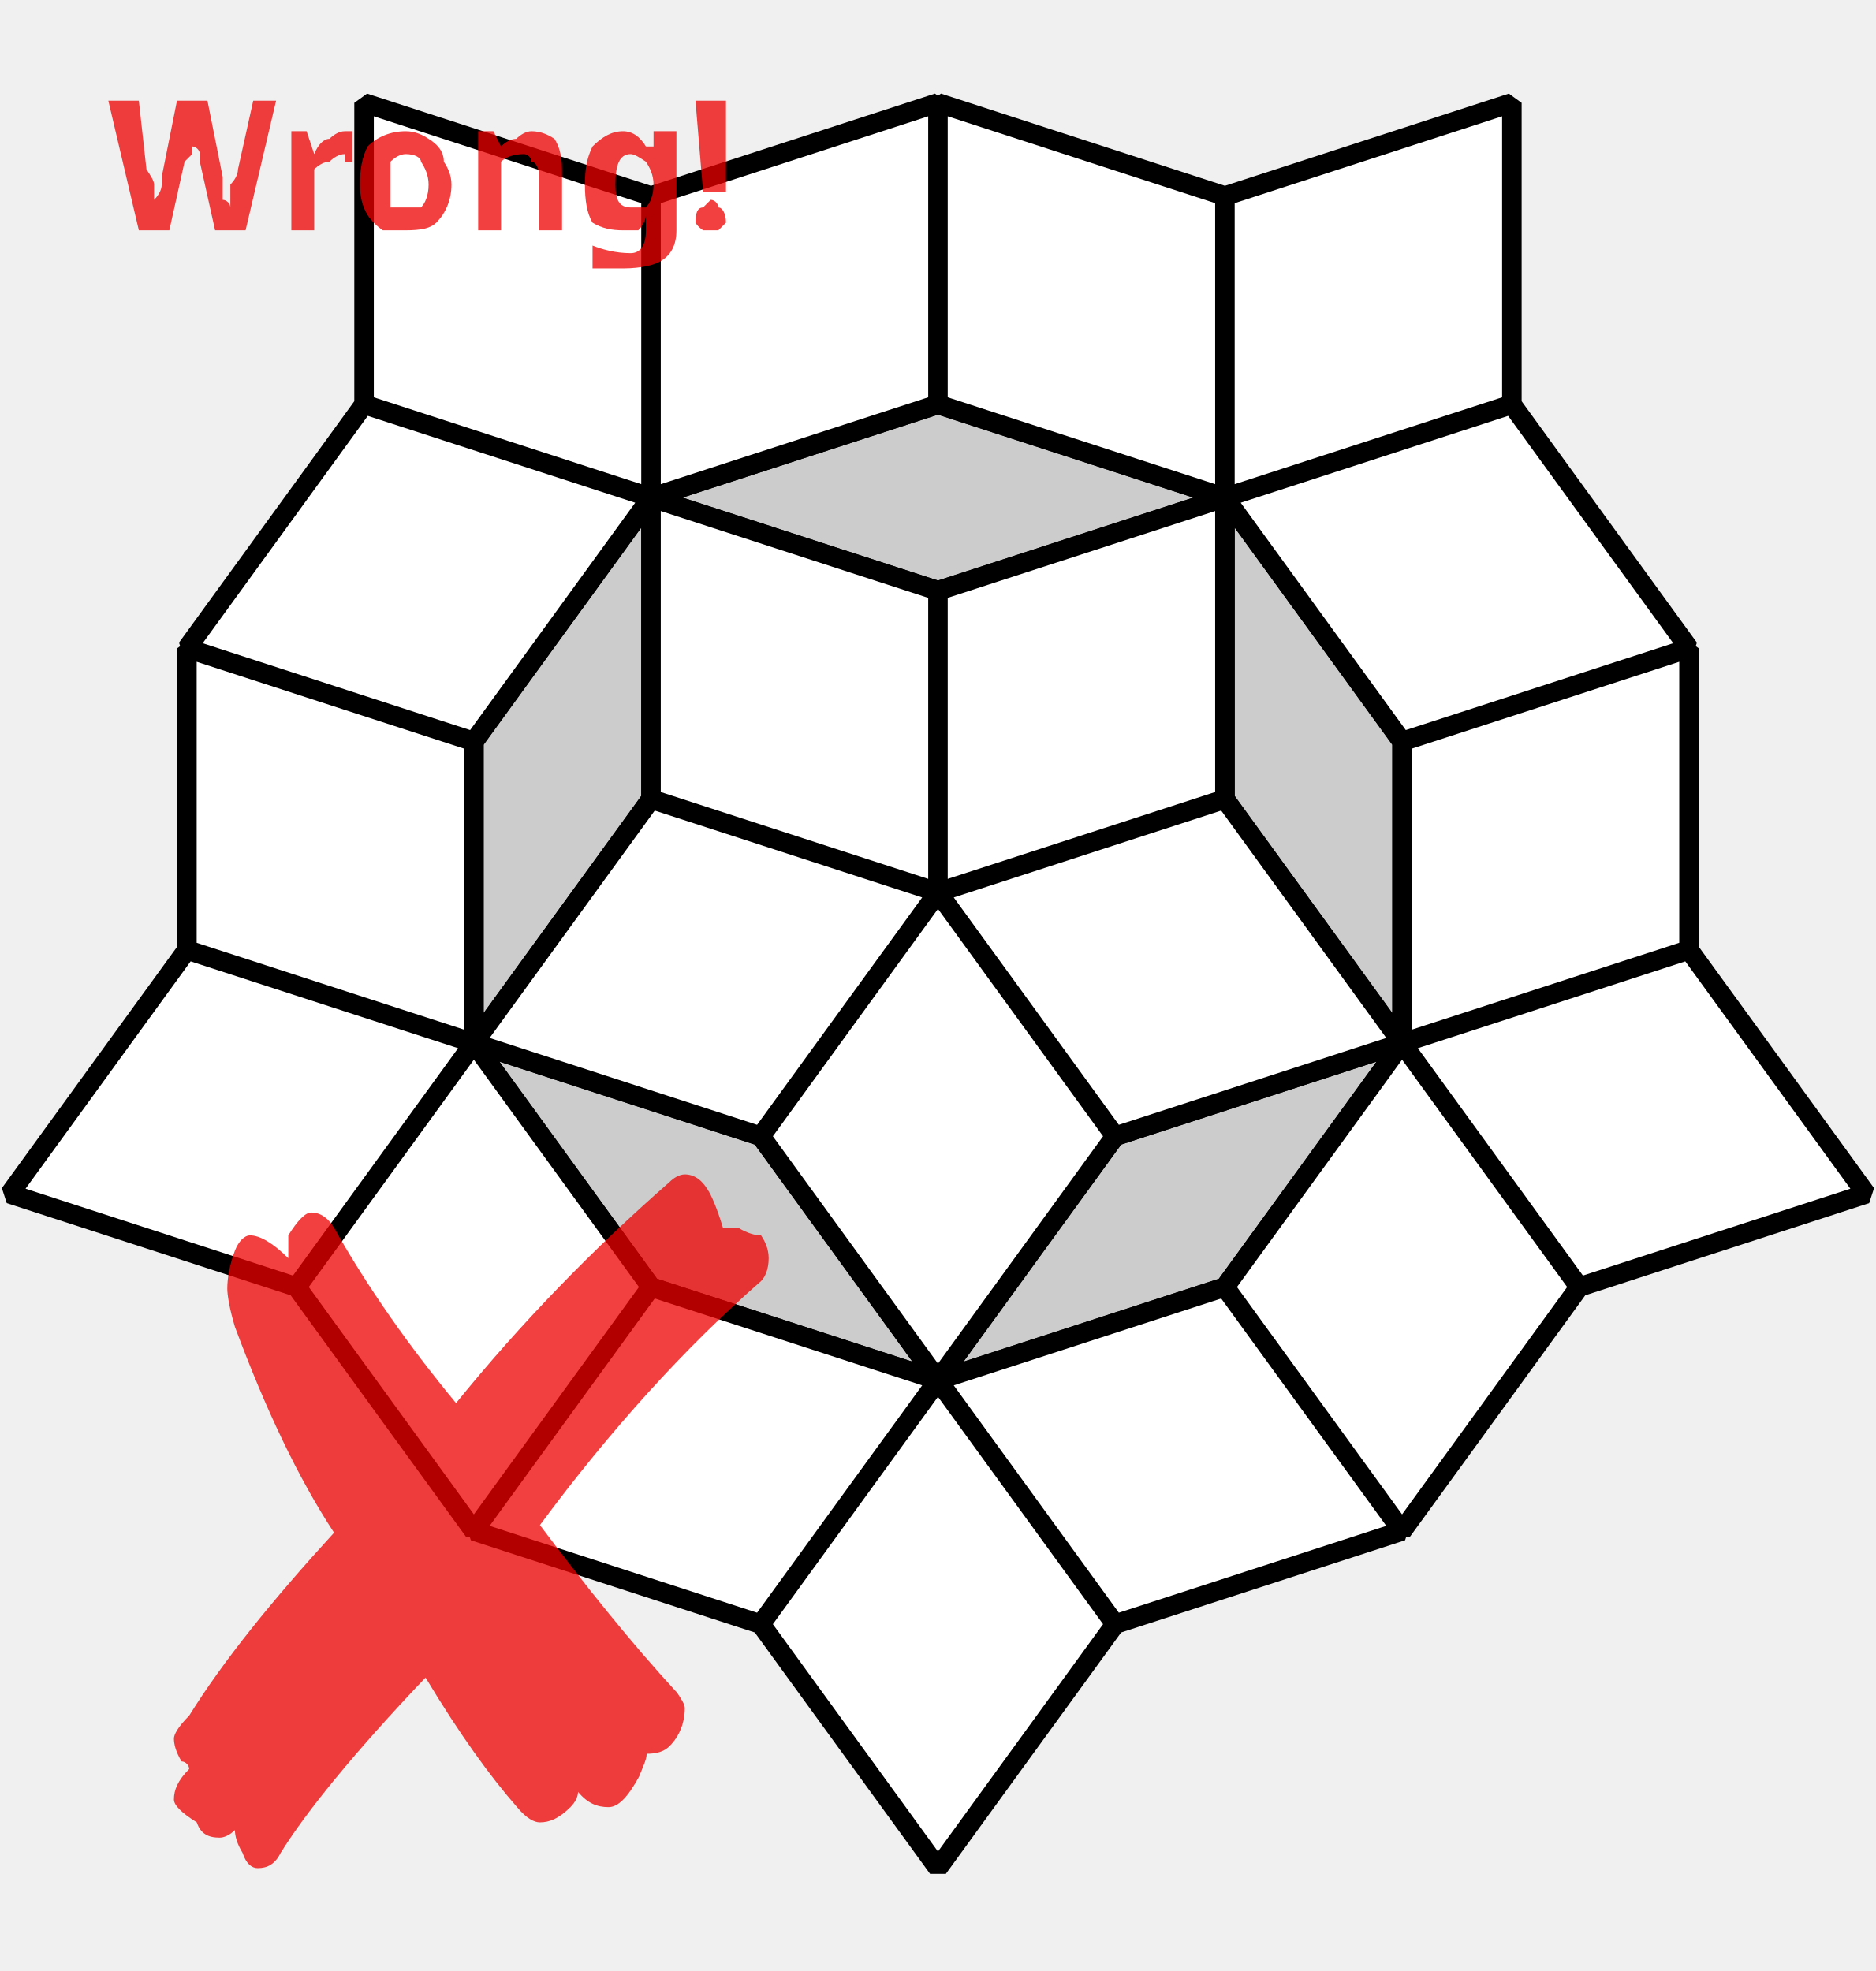
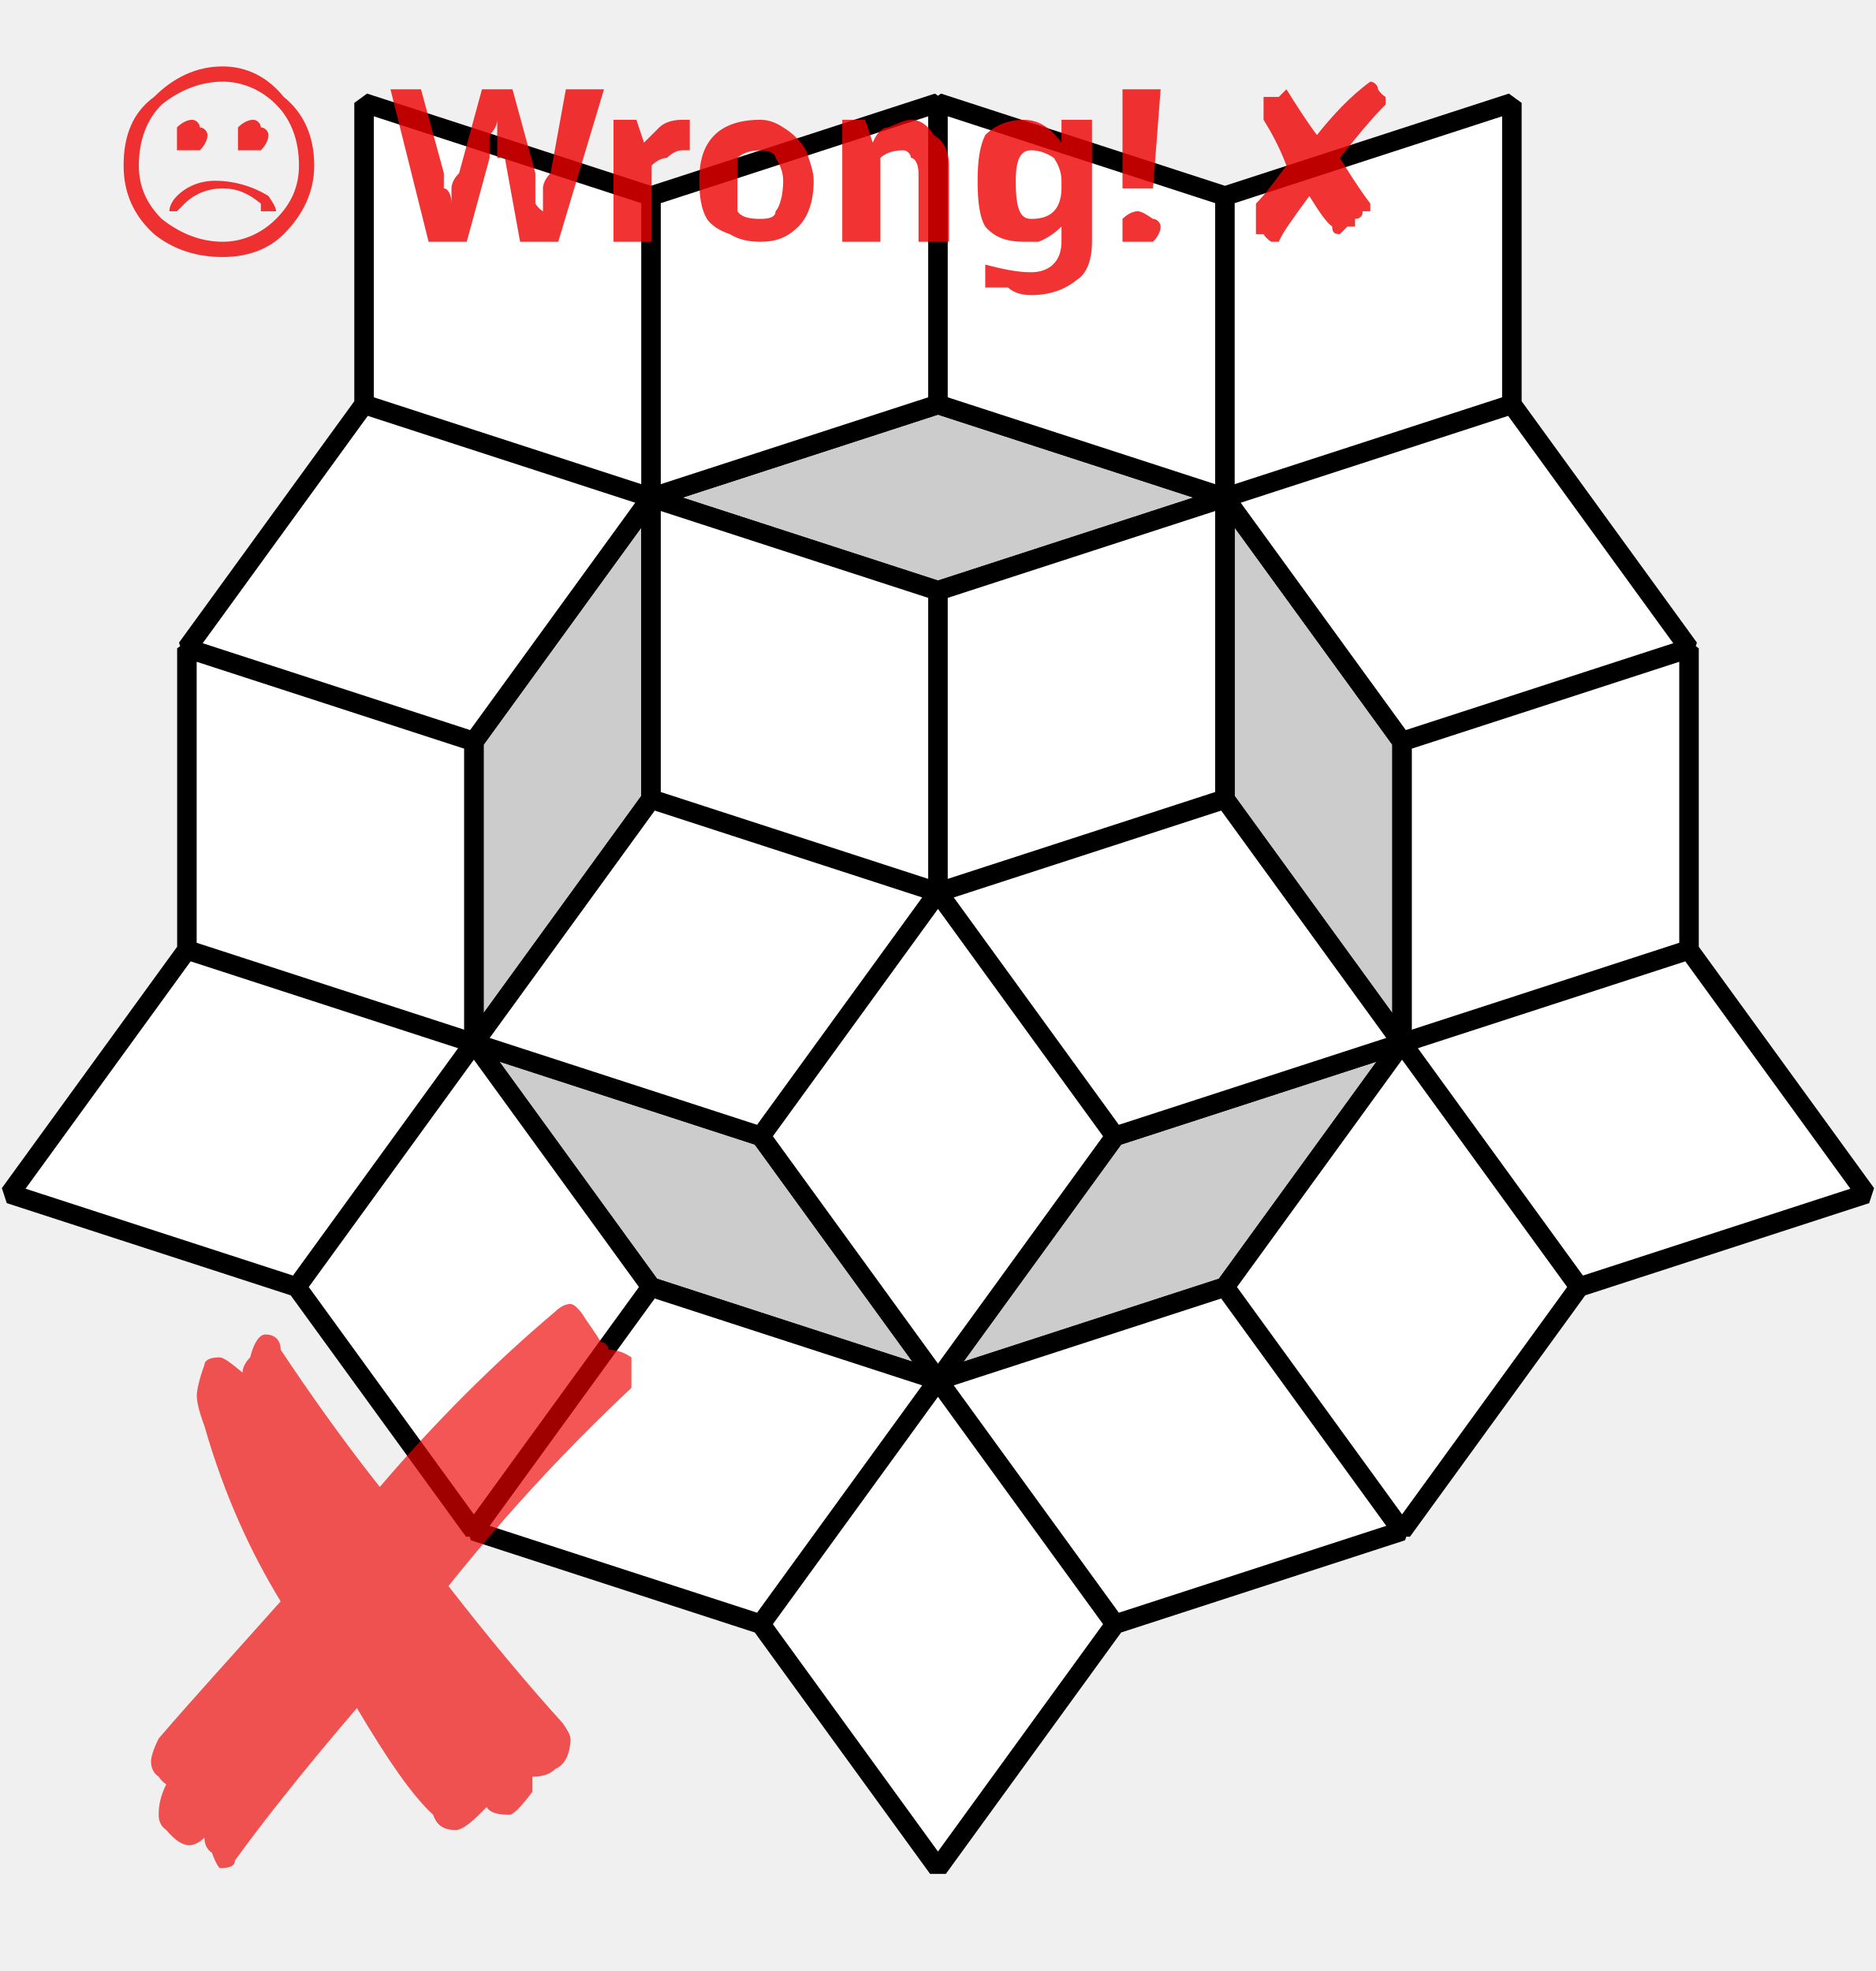
<svg xmlns="http://www.w3.org/2000/svg" width="192" height="201.773" viewBox="-1.922 -1.638 3.844 3.658" id="Path_5_round">
  <g stroke-width="0.04" stroke="#000">
    <path fill="#CCC" stroke-linejoin="round" d="M0.588 -0.809 L0.951 -0.309 0.951 0.309 0.588 0.809 0 1 -0.588 0.809 -0.951 0.309 -0.951 -0.309 -0.588 -0.809 0 -1 0.588 -0.809 0 -0.618 -0.588 -0.809 -0.588 -0.191 -0.951 0.309 -0.363 0.5 0 1 0.363 0.5 0.951 0.309 0.588 -0.191Z" />
    <path fill="#FFF" stroke-linejoin="bevel" d="  M0 0 L0 -0.618 0.588 -0.809 0.588 -0.191 0 0 0.588 -0.191 0.951 0.309 0.363 0.5 0 0 0.363 0.5 0 1 -0.363 0.5 0 0 -0.363 0.5 -0.951 0.309 -0.588 -0.191 0 0 -0.588 -0.191 -0.588 -0.809 0 -0.618Z  M0.951 0.309 L1.314 0.809 0.951 1.309 0.588 0.809Z M0.951 0.309 L1.314 0.809 1.902 0.618 1.539 0.118Z M0.951 0.309 L1.539 0.118 1.539 -0.5 0.951 -0.309Z M0.588 -0.809 L1.176 -1 1.539 -0.5 0.951 -0.309Z M0.588 -0.809 L1.176 -1 1.176 -1.618 0.588 -1.427Z M0.588 -0.809 L0.588 -1.427 0 -1.618 0 -1Z M-0.588 -0.809 L-0.588 -1.427 0 -1.618 0 -1Z M-0.588 -0.809 L-0.588 -1.427 -1.176 -1.618 -1.176 -1Z M-0.588 -0.809 L-1.176 -1 -1.539 -0.5 -0.951 -0.309Z M-0.951 0.309 L-1.539 0.118 -1.539 -0.5 -0.951 -0.309Z M-0.951 0.309 L-1.539 0.118 -1.902 0.618 -1.314 0.809Z M-0.951 0.309 L-1.314 0.809 -0.951 1.309 -0.588 0.809Z M0 1 L-0.363 1.5 -0.951 1.309 -0.588 0.809Z M0 1 L-0.363 1.5 0 2 0.363 1.5Z M0 1 L0.363 1.5 0.951 1.309 0.588 0.809Z " />
  </g>
  <g font-family="sans-serif" fill="#E00" text-anchor="left">
-     <g font-size="0.03em" opacity="0.75" transform="translate(-1.7,-1.63803)" font-weight="bold">
-       <text dominant-baseline="hanging">Wrong!</text>
+     <g font-size="0.037em" opacity="0.8" transform="translate(-1.7,-1.63803)" font-weight="bold">
+       <text dominant-baseline="hanging">☹ Wrong! ✘</text>
    </g>
-     <g font-size="0.16em" opacity="0.75" transform="translate(-1.8,2)">
+     <g font-size="0.13em" opacity="0.667" transform="translate(-1.8,2)">
      <text vertical-align="text-bottom">✘</text>
    </g>
  </g>
</svg>
